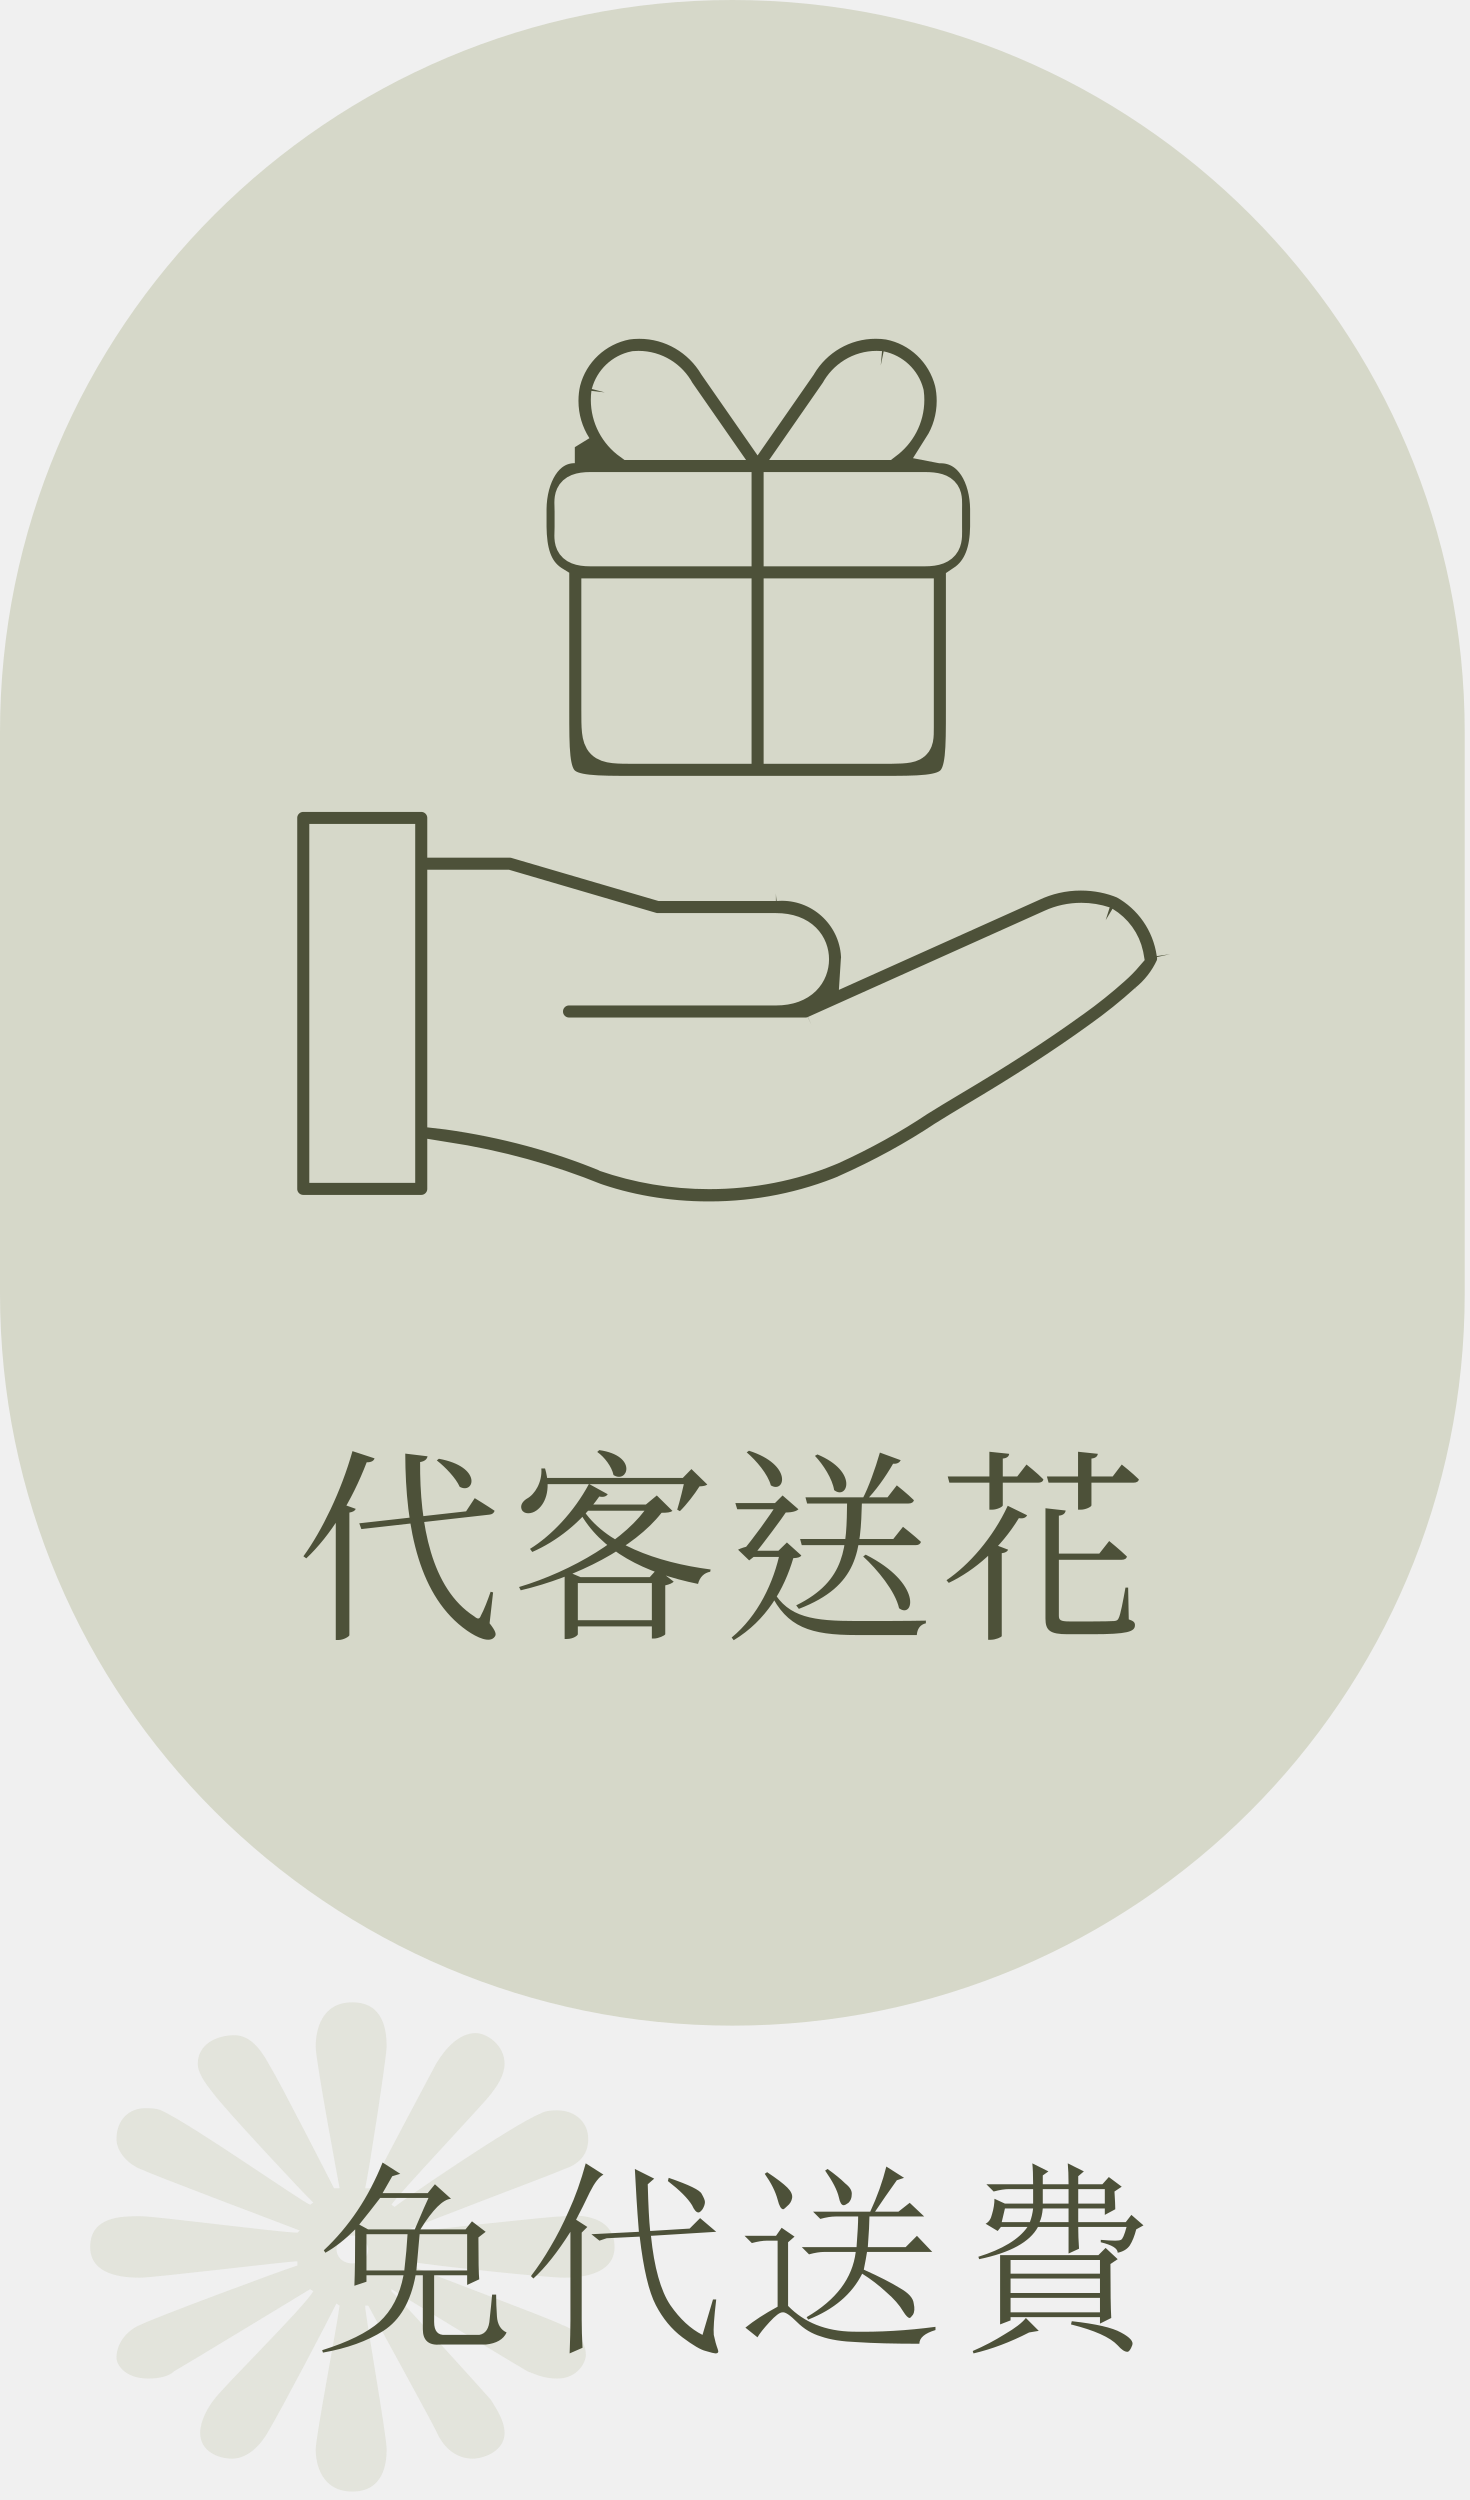
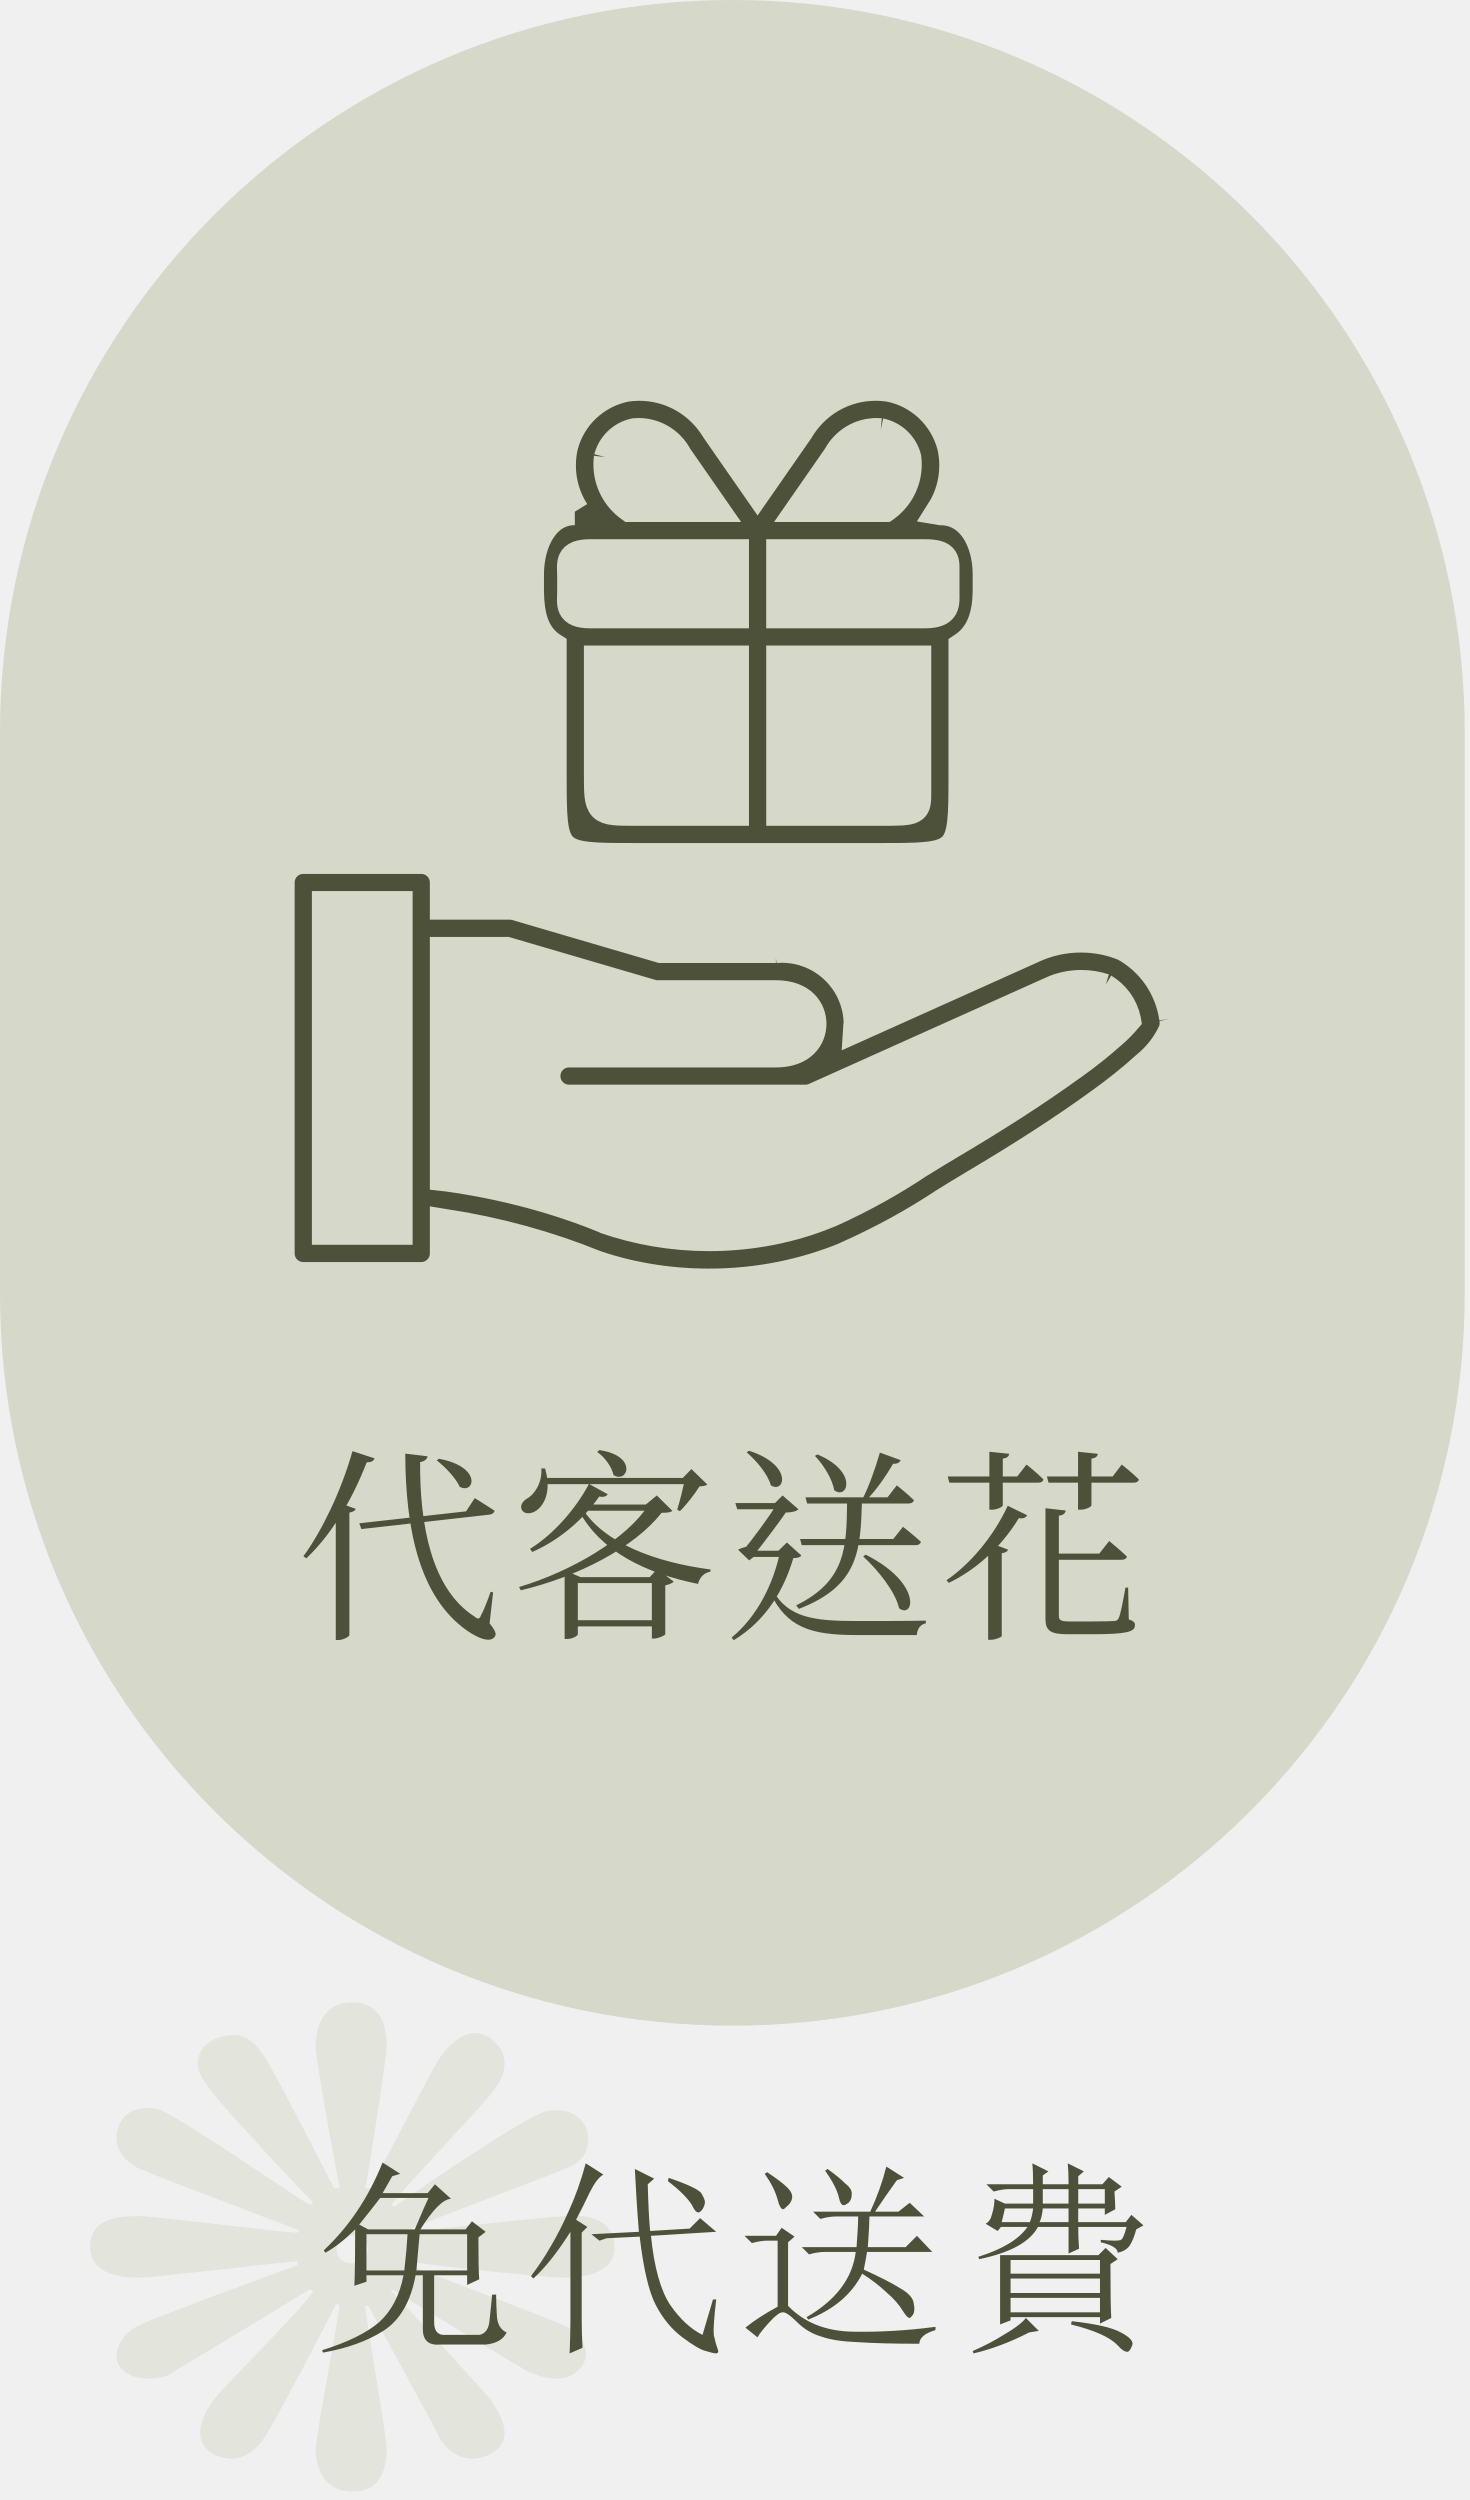
<svg xmlns="http://www.w3.org/2000/svg" width="114" height="194" viewBox="0 0 114 194" fill="none">
  <path fill-rule="evenodd" clip-rule="evenodd" d="M31.425 175.64C32.229 176.028 42.989 180.024 43.607 180.413C44.658 180.746 45.462 181.689 45.462 182.745C45.462 183.299 44.843 184.576 43.235 184.576C42.184 184.576 41.566 184.242 40.948 184.021C40.33 183.687 30.374 177.638 30.374 177.638V177.805C30.992 178.36 37.485 185.519 38.103 186.241C38.535 186.962 39.154 187.851 39.154 188.794C39.154 190.237 37.485 190.792 36.681 190.792C35.505 190.792 34.454 190.07 33.837 188.627C33.465 187.851 28.952 179.637 28.579 178.915H28.333C28.333 179.636 30.002 188.96 30.002 190.07C30.002 191.18 29.756 193.345 27.344 193.345C24.931 193.345 24.499 191.18 24.499 190.07C24.499 189.128 26.107 180.746 26.354 178.915L26.107 178.748C25.489 180.024 21.84 186.962 20.85 188.626C20.046 190.07 18.996 190.792 18.006 190.792C16.956 190.792 15.534 190.236 15.534 188.793C15.534 187.85 16.152 186.795 16.584 186.24C17.388 185.13 23.511 179.137 24.313 177.805L24.067 177.637C24.067 177.637 14.111 183.686 13.493 184.02C13.121 184.408 12.317 184.575 11.514 184.575C9.658 184.575 9.04 183.466 9.04 182.965C9.04 181.689 10.03 180.745 10.894 180.412C11.514 180.024 22.272 176.027 23.076 175.806V175.472C22.458 175.472 11.884 176.749 10.894 176.749C9.473 176.75 7 176.529 7 174.364C7 171.977 9.473 171.977 10.895 171.977C12.071 171.977 21.84 173.254 23.077 173.254L23.263 173.086C22.273 172.698 12.071 168.869 10.895 168.314C10.03 167.98 9.04 167.038 9.04 165.982C9.04 164.484 10.031 163.596 11.267 163.596C11.699 163.596 12.071 163.596 12.503 163.762C14.915 164.873 23.511 170.922 24.067 171.089L24.313 170.921C23.695 170.367 17.388 163.596 16.584 162.486C16.338 162.152 15.348 161.043 15.348 160.155C15.348 158.656 16.77 157.934 18.192 157.934C19.182 157.934 20.046 158.656 20.85 160.155C21.654 161.432 25.921 169.811 25.921 169.811H26.354C26.354 169.811 24.499 159.933 24.499 158.823C24.499 157.547 24.931 155.382 27.344 155.382C29.756 155.382 30.002 157.547 30.002 158.823C30.002 159.599 28.579 168.869 28.333 169.812H28.766C29.57 168.148 33.465 160.876 33.837 160.156C34.641 158.823 35.691 157.768 36.928 157.768C37.731 157.768 39.154 158.657 39.154 160.156C39.154 161.043 38.536 161.932 38.104 162.486C37.732 163.042 30.806 170.367 30.374 171.089L30.62 171.255C30.992 170.922 39.773 164.873 41.998 163.984C42.37 163.763 42.989 163.763 43.235 163.763C44.657 163.763 45.647 164.706 45.647 165.983C45.647 167.259 44.843 167.981 43.793 168.315C42.989 168.703 32.228 172.699 31.611 173.087L31.796 173.254C32.661 173.087 42.803 171.978 43.793 171.978C45.029 171.81 47.688 171.977 47.688 174.364C47.688 176.529 45.029 176.749 43.793 176.749C42.37 176.749 33.465 175.807 31.611 175.473L31.425 175.64ZM28.58 174.53C28.58 174.196 28.148 173.475 27.344 173.475C26.54 173.475 26.107 174.196 26.107 174.53C26.107 175.085 26.54 175.64 27.344 175.64C28.148 175.64 28.58 175.085 28.58 174.53Z" fill="#D6D8C9" fill-opacity="0.5" />
  <path d="M37.125 173.625C37.125 175.417 37.146 176.5 37.188 176.875L36.25 177.312V176.562H33.688V180.188C33.688 180.896 33.979 181.229 34.562 181.188H37.188C37.688 181.104 37.958 180.688 38 179.938C38.083 179.188 38.146 178.562 38.188 178.062H38.5C38.5 178.562 38.521 179.125 38.562 179.75C38.604 180.375 38.854 180.792 39.312 181C39.062 181.542 38.521 181.854 37.688 181.938H34.188C33.271 182.021 32.812 181.625 32.812 180.75V176.562H32.25C31.875 178.604 31.042 180.042 29.75 180.875C28.5 181.667 26.938 182.229 25.062 182.562L25 182.375C27 181.75 28.479 181.021 29.438 180.188C30.396 179.312 31.021 178.104 31.312 176.562H28.438V177.062L27.5 177.375C27.542 176.333 27.562 174.875 27.562 173C26.771 173.792 26 174.396 25.25 174.812L25.125 174.625C27.083 172.792 28.604 170.521 29.688 167.812L31.062 168.688L30.438 168.875C30.229 169.25 29.979 169.688 29.688 170.188H33.188L33.75 169.5L35 170.625C34.375 170.667 33.583 171.458 32.625 173H36.125L36.625 172.375L37.688 173.188L37.125 173.625ZM29.5 170.562C28.958 171.271 28.417 171.958 27.875 172.625L28.562 173H32.188C32.771 171.625 33.125 170.812 33.25 170.562H29.5ZM28.438 173.375V176.188H31.375C31.5 175.104 31.583 174.167 31.625 173.375H28.438ZM32.562 173.375C32.479 174.375 32.396 175.312 32.312 176.188H36.25V173.375H32.562ZM54.515 181.188L55.328 178.438H55.578C55.411 179.854 55.348 180.771 55.39 181.188C55.473 181.604 55.578 181.979 55.703 182.312C55.786 182.521 55.723 182.625 55.515 182.625C55.432 182.625 55.182 182.562 54.765 182.438C54.39 182.354 53.786 182 52.953 181.375C52.119 180.75 51.432 179.917 50.89 178.875C50.348 177.833 49.932 176.062 49.64 173.562L47.078 173.688L46.515 173.875L45.89 173.375L49.578 173.188C49.494 172.146 49.432 171.271 49.39 170.562C49.348 169.854 49.307 169.104 49.265 168.312L50.765 169.062L50.265 169.5C50.307 171.125 50.369 172.333 50.453 173.125L53.515 172.938L54.328 172.125L55.578 173.188L50.515 173.5C50.765 175.958 51.265 177.75 52.015 178.875C52.765 179.958 53.598 180.729 54.515 181.188ZM51.828 169.25L51.89 169C53.473 169.542 54.328 169.958 54.453 170.25C54.619 170.542 54.703 170.75 54.703 170.875C54.703 171.042 54.64 171.229 54.515 171.438C54.39 171.604 54.286 171.688 54.203 171.688C54.036 171.688 53.869 171.5 53.703 171.125C53.369 170.583 52.744 169.958 51.828 169.25ZM45.14 173.25V180C45.14 180.667 45.161 181.396 45.203 182.188L44.203 182.625C44.244 181.583 44.265 180.729 44.265 180.062V173.188C43.265 174.771 42.307 175.979 41.39 176.812L41.203 176.625C41.744 175.917 42.244 175.167 42.703 174.375C43.203 173.542 43.682 172.604 44.14 171.562C44.64 170.479 45.078 169.25 45.453 167.875L46.828 168.75C46.494 168.917 46.14 169.375 45.765 170.125C45.39 170.917 45.036 171.625 44.703 172.25L45.578 172.812L45.14 173.25ZM64.03 168.438L64.218 168.312C64.801 168.729 65.259 169.104 65.593 169.438C65.968 169.729 66.134 170.021 66.093 170.312C66.093 170.562 66.009 170.771 65.843 170.938C65.676 171.062 65.551 171.125 65.468 171.125C65.301 171.125 65.176 170.917 65.093 170.5C64.968 169.958 64.613 169.271 64.03 168.438ZM68.78 168.125L70.155 169L69.593 169.188C68.968 170.062 68.405 170.875 67.905 171.625H69.718L70.593 170.938L71.718 172H67.468C67.468 172.458 67.426 173.25 67.343 174.375H70.28L71.155 173.5L72.343 174.75H67.28C67.238 175.042 67.155 175.5 67.03 176.125C68.238 176.667 69.176 177.146 69.843 177.562C70.509 177.938 70.863 178.333 70.905 178.75C70.988 179.125 70.968 179.417 70.843 179.625C70.718 179.792 70.634 179.875 70.593 179.875C70.468 179.875 70.301 179.708 70.093 179.375C69.801 178.875 69.363 178.375 68.78 177.875C68.197 177.333 67.572 176.854 66.905 176.438C66.113 178.021 64.718 179.208 62.718 180L62.593 179.812C64.884 178.479 66.155 176.792 66.405 174.75H63.968C63.634 174.75 63.238 174.812 62.78 174.938L62.218 174.375H66.468C66.551 173.292 66.593 172.5 66.593 172H64.843C64.509 172 64.113 172.062 63.655 172.188L63.093 171.625H67.53C68.072 170.458 68.488 169.292 68.78 168.125ZM61.155 178.938C62.405 180.229 64.072 180.896 66.155 180.938C68.238 180.979 70.384 180.854 72.593 180.562V180.812C71.759 181.062 71.343 181.417 71.343 181.875C69.343 181.875 67.738 181.833 66.53 181.75C65.363 181.708 64.426 181.562 63.718 181.312C63.009 181.104 62.384 180.729 61.843 180.188C61.301 179.646 60.926 179.396 60.718 179.438C60.509 179.438 60.176 179.688 59.718 180.188C59.259 180.688 58.947 181.083 58.78 181.375L57.843 180.625C58.509 180.083 59.343 179.542 60.343 179V173.875H59.53C59.197 173.875 58.801 173.938 58.343 174.062L57.78 173.5H60.218L60.655 172.875L61.655 173.562L61.155 174V178.938ZM59.343 168.688L59.53 168.562C60.28 169.062 60.801 169.458 61.093 169.75C61.384 170.042 61.509 170.312 61.468 170.562C61.426 170.812 61.301 171.021 61.093 171.188C60.926 171.354 60.822 171.438 60.78 171.438C60.613 171.438 60.468 171.188 60.343 170.688C60.176 170.062 59.843 169.396 59.343 168.688ZM80.92 169.875V171H82.92V169.875H80.92ZM83.67 169.875V171H85.733V169.875H83.67ZM80.92 171.375C80.878 171.833 80.795 172.188 80.67 172.438H82.92V171.375H80.92ZM77.983 171.375L77.733 172.438H79.92C80.045 172.104 80.128 171.75 80.17 171.375H77.983ZM84.108 168.5L83.67 168.875V169.5H85.545L86.045 168.938L87.045 169.688L86.483 170.062C86.524 170.729 86.545 171.188 86.545 171.438L85.733 171.875V171.375H83.67V172.438H87.358L87.795 171.875L88.733 172.688L88.17 173C88.045 173.5 87.878 173.917 87.67 174.25C87.462 174.542 87.149 174.729 86.733 174.812C86.733 174.479 86.295 174.208 85.42 174V173.812C85.878 173.854 86.253 173.875 86.545 173.875C86.753 173.875 86.899 173.854 86.983 173.812C87.108 173.771 87.253 173.438 87.42 172.812H83.67C83.67 173.354 83.691 173.917 83.733 174.5L82.92 174.875V172.812H80.545C79.92 173.979 78.399 174.812 75.983 175.312L75.92 175.125C77.795 174.542 79.066 173.771 79.733 172.812H77.67L77.42 173.125L76.483 172.562C76.733 172.438 76.899 172.188 76.983 171.812C77.108 171.396 77.17 171 77.17 170.625L77.983 171H80.17V169.875H78.295C77.962 169.875 77.566 169.938 77.108 170.062L76.545 169.5H80.17C80.17 168.792 80.149 168.25 80.108 167.875L81.358 168.5L80.92 168.812V169.5H82.92C82.92 168.833 82.899 168.292 82.858 167.875L84.108 168.5ZM77.608 175H85.233L85.795 174.438L86.733 175.312L86.17 175.688C86.17 177.771 86.191 179.167 86.233 179.875L85.358 180.312V179.812H78.42V180.062L77.608 180.375V175ZM85.358 176.438V175.375H78.42V176.438H85.358ZM85.358 177.938V176.812H78.42V177.938H85.358ZM85.358 179.438V178.312H78.42V179.438H85.358ZM80.608 180.875L79.858 181C78.399 181.75 76.962 182.292 75.545 182.625L75.483 182.438C76.358 182.062 77.191 181.625 77.983 181.125C78.774 180.667 79.316 180.25 79.608 179.875L80.608 180.875ZM83.17 180.125C85.045 180.333 86.316 180.625 86.983 181C87.691 181.375 87.983 181.708 87.858 182C87.733 182.333 87.608 182.5 87.483 182.5C87.274 182.5 87.024 182.333 86.733 182C86.149 181.375 84.941 180.833 83.108 180.375L83.17 180.125Z" fill="#4D5139" />
  <rect width="113.662" height="157.191" rx="56.831" fill="#D6D8C9" />
-   <mask id="path-4-inside-1_489_9720" fill="white">
-     <path d="M87.232 68.467C86.24 68.05 85.087 67.807 83.876 67.807C82.517 67.807 81.229 68.113 80.077 68.66L80.131 68.637L66.507 74.756C66.513 74.646 66.569 74.55 66.569 74.44C66.535 71.208 63.907 68.601 60.669 68.601C60.508 68.601 60.347 68.608 60.189 68.62L60.21 68.619H51.29L40.068 65.331C39.922 65.284 39.754 65.257 39.579 65.257H34.456V63.473C34.456 62.496 33.665 61.705 32.688 61.705H23.533C22.557 61.705 21.765 62.496 21.765 63.473V92.256C21.765 93.233 22.557 94.024 23.533 94.025H32.688C33.665 94.024 34.456 93.233 34.456 92.256V89.888C38.742 90.557 42.58 91.636 46.215 93.11L45.863 92.984C48.576 93.964 51.706 94.531 54.969 94.531H55.018H55.016H55.057C58.838 94.531 62.444 93.778 65.732 92.414L65.547 92.482C68.478 91.179 70.966 89.802 73.32 88.24L73.127 88.361C73.924 87.868 74.716 87.375 75.517 86.901C79.367 84.621 82.462 82.618 85.252 80.601C86.616 79.631 87.807 78.671 88.938 77.647L88.904 77.677C89.783 76.965 90.485 76.07 90.957 75.047L90.976 75.001C91.048 74.816 91.09 74.6 91.09 74.375C91.09 74.241 91.076 74.111 91.048 73.986L91.05 73.998C90.706 71.601 89.27 69.599 87.27 68.487L87.232 68.467ZM30.92 90.488H25.302V65.239H30.92V90.488ZM86.417 75.163C85.445 76.034 84.388 76.881 83.286 77.666L83.175 77.742C80.481 79.689 77.474 81.633 73.712 83.862C72.892 84.345 72.082 84.847 71.266 85.349C69.253 86.7 66.936 87.99 64.513 89.088L64.207 89.213C61.49 90.329 58.336 90.977 55.031 90.977C52.194 90.977 49.468 90.5 46.93 89.621L47.104 89.673C43.439 88.145 39.174 86.973 34.731 86.357L34.456 86.325V68.794H39.317L50.539 72.082C50.686 72.129 50.854 72.156 51.028 72.156H60.21C62.291 72.156 63.033 73.385 63.033 74.44C63.033 75.494 62.291 76.724 60.21 76.724H44.157C43.18 76.724 42.389 77.515 42.389 78.492C42.389 79.469 43.18 80.26 44.157 80.26H62.513C62.772 80.26 63.017 80.203 63.237 80.099L63.226 80.104L81.605 71.852C82.284 71.54 83.078 71.358 83.914 71.358C84.539 71.358 85.14 71.46 85.702 71.647L85.662 71.635C86.564 72.177 87.213 73.06 87.435 74.102L87.439 74.126C87.118 74.5 86.784 74.839 86.428 75.153L86.417 75.163ZM42.874 45.169V55.025C42.874 61.509 42.855 61.509 49.358 61.509H68.218C74.702 61.509 74.702 61.509 74.702 55.026V45.169C76.111 44.236 76.555 42.664 76.58 40.879V39.499C76.555 37.035 75.371 34.668 73.006 34.648L72.97 34.641C73.609 33.638 73.988 32.416 73.988 31.106C73.988 30.59 73.929 30.087 73.818 29.605L73.827 29.649C73.224 27.303 71.341 25.519 68.984 25.067L68.945 25.061C68.649 25.015 68.307 24.989 67.96 24.989C65.455 24.989 63.265 26.332 62.069 28.338L62.052 28.369L58.789 33.064L55.526 28.369C54.308 26.333 52.114 24.991 49.607 24.991C49.263 24.991 48.924 25.016 48.593 25.065L48.63 25.061C46.236 25.52 44.355 27.304 43.761 29.606L43.751 29.649C43.648 30.088 43.589 30.592 43.589 31.11C43.589 32.419 43.968 33.639 44.622 34.668L44.606 34.641C42.321 34.641 41.137 37.038 41.112 39.499V40.879C41.137 42.668 41.465 44.236 42.855 45.157L42.874 45.169ZM46.411 55.025V46.183H57.021V57.972H49.358C46.411 57.972 46.411 57.972 46.411 55.025ZM71.165 56.428C71.165 57.972 71.165 57.972 68.218 57.972H60.558V46.183H71.165V56.428ZM73.356 39.499V40.879C73.355 41.855 73.523 42.647 71.755 42.647H60.557V37.931H71.755C73.523 37.931 73.355 38.523 73.356 39.499ZM64.953 30.386C65.547 29.273 66.701 28.528 68.029 28.528C68.128 28.528 68.226 28.532 68.323 28.54L68.31 28.539C69.332 28.749 70.132 29.513 70.392 30.496L70.396 30.515C70.417 30.67 70.428 30.849 70.428 31.031C70.428 32.413 69.75 33.636 68.707 34.386L68.695 34.395H62.17L64.953 30.386ZM47.18 30.515C47.444 29.513 48.244 28.75 49.246 28.542L49.264 28.54C49.347 28.532 49.445 28.528 49.543 28.528C50.871 28.528 52.026 29.273 52.612 30.367L52.621 30.386L55.407 34.395H48.881C47.826 33.636 47.148 32.412 47.148 31.03C47.148 30.848 47.16 30.669 47.182 30.494L47.18 30.515ZM44.336 39.697C44.338 38.721 44.053 37.931 45.821 37.931H57.021V42.647H45.822C44.053 42.647 44.338 41.854 44.336 40.879V39.697Z" />
+   <mask id="path-4-inside-1_741_7103" fill="white">
+     <path d="M87.232 73.478C86.24 73.06 85.087 72.818 83.876 72.818C82.517 72.818 81.229 73.124 80.077 73.671L80.131 73.648L66.507 79.767C66.513 79.657 66.569 79.561 66.569 79.451C66.535 76.218 63.907 73.612 60.669 73.612C60.508 73.612 60.347 73.618 60.189 73.631L60.21 73.63H51.29L40.068 70.342C39.922 70.295 39.754 70.268 39.579 70.268H34.456V68.484C34.456 67.507 33.665 66.716 32.688 66.715H23.533C22.557 66.716 21.765 67.507 21.765 68.484V97.267C21.765 98.244 22.557 99.035 23.533 99.035H32.688C33.665 99.035 34.456 98.244 34.456 97.267V94.898C38.742 95.568 42.58 96.647 46.215 98.121L45.863 97.995C48.576 98.975 51.706 99.542 54.969 99.542H55.018H55.016H55.057C58.838 99.542 62.444 98.789 65.732 97.425L65.547 97.493C68.478 96.19 70.966 94.813 73.32 93.251L73.127 93.371C73.924 92.879 74.716 92.386 75.517 91.912C79.367 89.632 82.462 87.629 85.252 85.612C86.616 84.641 87.807 83.682 88.938 82.658L88.904 82.688C89.783 81.975 90.485 81.08 90.957 80.058L90.976 80.012C91.048 79.826 91.09 79.611 91.09 79.386C91.09 79.252 91.076 79.122 91.048 78.997L91.05 79.008C90.706 76.612 89.27 74.61 87.27 73.497L87.232 73.478ZM30.92 95.499H25.302V70.249H30.92V95.499ZM86.417 80.174C85.445 81.045 84.388 81.891 83.286 82.677L83.175 82.752C80.481 84.7 77.474 86.644 73.712 88.872C72.892 89.356 72.082 89.858 71.266 90.36C69.253 91.711 66.936 93.001 64.513 94.099L64.207 94.223C61.49 95.34 58.336 95.988 55.031 95.988C52.194 95.988 49.468 95.511 46.93 94.631L47.104 94.684C43.439 93.156 39.174 91.983 34.731 91.367L34.456 91.336V73.805H39.317L50.539 77.093C50.686 77.139 50.854 77.166 51.028 77.166H60.21C62.291 77.166 63.033 78.396 63.033 79.451C63.033 80.505 62.291 81.734 60.21 81.734H44.157C43.18 81.734 42.389 82.526 42.389 83.503C42.389 84.48 43.18 85.271 44.157 85.271H62.513C62.772 85.271 63.017 85.213 63.237 85.11L63.226 85.115L81.605 76.862C82.284 76.551 83.078 76.369 83.914 76.369C84.539 76.369 85.14 76.47 85.702 76.657L85.662 76.646C86.564 77.188 87.213 78.071 87.435 79.112L87.439 79.137C87.118 79.511 86.784 79.85 86.428 80.164L86.417 80.174ZM42.874 50.179V60.036C42.874 66.52 42.855 66.52 49.358 66.52H68.218C74.702 66.52 74.702 66.52 74.702 60.036V50.179C76.111 49.247 76.555 47.675 76.58 45.889V44.51C76.555 42.046 75.371 39.679 73.006 39.658L72.97 39.652C73.609 38.649 73.988 37.427 73.988 36.117C73.988 35.6 73.929 35.098 73.818 34.615L73.827 34.66C73.224 32.314 71.341 30.529 68.984 30.077L68.945 30.071C68.649 30.026 68.307 30 67.96 30C65.455 30 63.265 31.343 62.069 33.349L62.052 33.38L58.789 38.075L55.526 33.38C54.308 31.344 52.114 30.002 49.607 30.002C49.263 30.002 48.924 30.027 48.593 30.076L48.63 30.071C46.236 30.53 44.355 32.315 43.761 34.617L43.751 34.66C43.648 35.099 43.589 35.603 43.589 36.12C43.589 37.43 43.968 38.65 44.622 39.679L44.606 39.652C42.321 39.652 41.137 42.048 41.112 44.51V45.889C41.137 47.679 41.465 49.247 42.855 50.167L42.874 50.179ZM46.411 60.036V51.194H57.021V62.983H49.358C46.411 62.983 46.411 62.983 46.411 60.036ZM71.165 61.438C71.165 62.983 71.165 62.983 68.218 62.983H60.558V51.194H71.165V61.438ZM73.356 44.51V45.889C73.355 46.865 73.523 47.658 71.755 47.658H60.557V42.942H71.755C73.523 42.942 73.355 43.534 73.356 44.51ZM64.953 35.397C65.547 34.283 66.701 33.539 68.029 33.539C68.128 33.539 68.226 33.543 68.323 33.551L68.31 33.55C69.332 33.76 70.132 34.523 70.392 35.507L70.396 35.526C70.417 35.681 70.428 35.86 70.428 36.041C70.428 37.424 69.75 38.647 68.707 39.397L68.695 39.405H62.17L64.953 35.397ZM47.18 35.526C47.444 34.524 48.244 33.761 49.246 33.553L49.264 33.55C49.347 33.543 49.445 33.539 49.543 33.539C50.871 33.539 52.026 34.283 52.612 35.378L52.621 35.397L55.407 39.405H48.881C47.826 38.647 47.148 37.423 47.148 36.041C47.148 35.859 47.16 35.68 47.182 35.505L47.18 35.526ZM44.336 44.708C44.338 43.732 44.053 42.942 45.821 42.942H57.021V47.658H45.822C44.053 47.658 44.338 46.865 44.336 45.889V44.708Z" />
  </mask>
-   <path d="M87.232 68.467C86.24 68.05 85.087 67.807 83.876 67.807C82.517 67.807 81.229 68.113 80.077 68.66L80.131 68.637L66.507 74.756C66.513 74.646 66.569 74.55 66.569 74.44C66.535 71.208 63.907 68.601 60.669 68.601C60.508 68.601 60.347 68.608 60.189 68.62L60.21 68.619H51.29L40.068 65.331C39.922 65.284 39.754 65.257 39.579 65.257H34.456V63.473C34.456 62.496 33.665 61.705 32.688 61.705H23.533C22.557 61.705 21.765 62.496 21.765 63.473V92.256C21.765 93.233 22.557 94.024 23.533 94.025H32.688C33.665 94.024 34.456 93.233 34.456 92.256V89.888C38.742 90.557 42.58 91.636 46.215 93.11L45.863 92.984C48.576 93.964 51.706 94.531 54.969 94.531H55.018H55.016H55.057C58.838 94.531 62.444 93.778 65.732 92.414L65.547 92.482C68.478 91.179 70.966 89.802 73.32 88.24L73.127 88.361C73.924 87.868 74.716 87.375 75.517 86.901C79.367 84.621 82.462 82.618 85.252 80.601C86.616 79.631 87.807 78.671 88.938 77.647L88.904 77.677C89.783 76.965 90.485 76.07 90.957 75.047L90.976 75.001C91.048 74.816 91.09 74.6 91.09 74.375C91.09 74.241 91.076 74.111 91.048 73.986L91.05 73.998C90.706 71.601 89.27 69.599 87.27 68.487L87.232 68.467ZM30.92 90.488H25.302V65.239H30.92V90.488ZM86.417 75.163C85.445 76.034 84.388 76.881 83.286 77.666L83.175 77.742C80.481 79.689 77.474 81.633 73.712 83.862C72.892 84.345 72.082 84.847 71.266 85.349C69.253 86.7 66.936 87.99 64.513 89.088L64.207 89.213C61.49 90.329 58.336 90.977 55.031 90.977C52.194 90.977 49.468 90.5 46.93 89.621L47.104 89.673C43.439 88.145 39.174 86.973 34.731 86.357L34.456 86.325V68.794H39.317L50.539 72.082C50.686 72.129 50.854 72.156 51.028 72.156H60.21C62.291 72.156 63.033 73.385 63.033 74.44C63.033 75.494 62.291 76.724 60.21 76.724H44.157C43.18 76.724 42.389 77.515 42.389 78.492C42.389 79.469 43.18 80.26 44.157 80.26H62.513C62.772 80.26 63.017 80.203 63.237 80.099L63.226 80.104L81.605 71.852C82.284 71.54 83.078 71.358 83.914 71.358C84.539 71.358 85.14 71.46 85.702 71.647L85.662 71.635C86.564 72.177 87.213 73.06 87.435 74.102L87.439 74.126C87.118 74.5 86.784 74.839 86.428 75.153L86.417 75.163ZM42.874 45.169V55.025C42.874 61.509 42.855 61.509 49.358 61.509H68.218C74.702 61.509 74.702 61.509 74.702 55.026V45.169C76.111 44.236 76.555 42.664 76.58 40.879V39.499C76.555 37.035 75.371 34.668 73.006 34.648L72.97 34.641C73.609 33.638 73.988 32.416 73.988 31.106C73.988 30.59 73.929 30.087 73.818 29.605L73.827 29.649C73.224 27.303 71.341 25.519 68.984 25.067L68.945 25.061C68.649 25.015 68.307 24.989 67.96 24.989C65.455 24.989 63.265 26.332 62.069 28.338L62.052 28.369L58.789 33.064L55.526 28.369C54.308 26.333 52.114 24.991 49.607 24.991C49.263 24.991 48.924 25.016 48.593 25.065L48.63 25.061C46.236 25.52 44.355 27.304 43.761 29.606L43.751 29.649C43.648 30.088 43.589 30.592 43.589 31.11C43.589 32.419 43.968 33.639 44.622 34.668L44.606 34.641C42.321 34.641 41.137 37.038 41.112 39.499V40.879C41.137 42.668 41.465 44.236 42.855 45.157L42.874 45.169ZM46.411 55.025V46.183H57.021V57.972H49.358C46.411 57.972 46.411 57.972 46.411 55.025ZM71.165 56.428C71.165 57.972 71.165 57.972 68.218 57.972H60.558V46.183H71.165V56.428ZM73.356 39.499V40.879C73.355 41.855 73.523 42.647 71.755 42.647H60.557V37.931H71.755C73.523 37.931 73.355 38.523 73.356 39.499ZM64.953 30.386C65.547 29.273 66.701 28.528 68.029 28.528C68.128 28.528 68.226 28.532 68.323 28.54L68.31 28.539C69.332 28.749 70.132 29.513 70.392 30.496L70.396 30.515C70.417 30.67 70.428 30.849 70.428 31.031C70.428 32.413 69.75 33.636 68.707 34.386L68.695 34.395H62.17L64.953 30.386ZM47.18 30.515C47.444 29.513 48.244 28.75 49.246 28.542L49.264 28.54C49.347 28.532 49.445 28.528 49.543 28.528C50.871 28.528 52.026 29.273 52.612 30.367L52.621 30.386L55.407 34.395H48.881C47.826 33.636 47.148 32.412 47.148 31.03C47.148 30.848 47.16 30.669 47.182 30.494L47.18 30.515ZM44.336 39.697C44.338 38.721 44.053 37.931 45.821 37.931H57.021V42.647H45.822C44.053 42.647 44.338 41.854 44.336 40.879V39.697Z" fill="#4D5139" stroke="#D6D8C9" stroke-width="2.6" mask="url(#path-4-inside-1_489_9720)" />
+   <path d="M87.232 73.478C86.24 73.06 85.087 72.818 83.876 72.818C82.517 72.818 81.229 73.124 80.077 73.671L80.131 73.648L66.507 79.767C66.513 79.657 66.569 79.561 66.569 79.451C66.535 76.218 63.907 73.612 60.669 73.612C60.508 73.612 60.347 73.618 60.189 73.631L60.21 73.63H51.29L40.068 70.342C39.922 70.295 39.754 70.268 39.579 70.268H34.456V68.484C34.456 67.507 33.665 66.716 32.688 66.715H23.533C22.557 66.716 21.765 67.507 21.765 68.484V97.267C21.765 98.244 22.557 99.035 23.533 99.035H32.688C33.665 99.035 34.456 98.244 34.456 97.267V94.898C38.742 95.568 42.58 96.647 46.215 98.121L45.863 97.995C48.576 98.975 51.706 99.542 54.969 99.542H55.018H55.016H55.057C58.838 99.542 62.444 98.789 65.732 97.425L65.547 97.493C68.478 96.19 70.966 94.813 73.32 93.251L73.127 93.371C73.924 92.879 74.716 92.386 75.517 91.912C79.367 89.632 82.462 87.629 85.252 85.612C86.616 84.641 87.807 83.682 88.938 82.658L88.904 82.688C89.783 81.975 90.485 81.08 90.957 80.058L90.976 80.012C91.048 79.826 91.09 79.611 91.09 79.386C91.09 79.252 91.076 79.122 91.048 78.997L91.05 79.008C90.706 76.612 89.27 74.61 87.27 73.497L87.232 73.478ZM30.92 95.499H25.302V70.249H30.92V95.499ZM86.417 80.174C85.445 81.045 84.388 81.891 83.286 82.677L83.175 82.752C80.481 84.7 77.474 86.644 73.712 88.872C72.892 89.356 72.082 89.858 71.266 90.36C69.253 91.711 66.936 93.001 64.513 94.099L64.207 94.223C61.49 95.34 58.336 95.988 55.031 95.988C52.194 95.988 49.468 95.511 46.93 94.631L47.104 94.684C43.439 93.156 39.174 91.983 34.731 91.367L34.456 91.336V73.805H39.317L50.539 77.093C50.686 77.139 50.854 77.166 51.028 77.166H60.21C62.291 77.166 63.033 78.396 63.033 79.451C63.033 80.505 62.291 81.734 60.21 81.734H44.157C43.18 81.734 42.389 82.526 42.389 83.503C42.389 84.48 43.18 85.271 44.157 85.271H62.513C62.772 85.271 63.017 85.213 63.237 85.11L63.226 85.115L81.605 76.862C82.284 76.551 83.078 76.369 83.914 76.369C84.539 76.369 85.14 76.47 85.702 76.657L85.662 76.646C86.564 77.188 87.213 78.071 87.435 79.112L87.439 79.137C87.118 79.511 86.784 79.85 86.428 80.164L86.417 80.174ZM42.874 50.179V60.036C42.874 66.52 42.855 66.52 49.358 66.52H68.218C74.702 66.52 74.702 66.52 74.702 60.036V50.179C76.111 49.247 76.555 47.675 76.58 45.889V44.51C76.555 42.046 75.371 39.679 73.006 39.658L72.97 39.652C73.609 38.649 73.988 37.427 73.988 36.117C73.988 35.6 73.929 35.098 73.818 34.615L73.827 34.66C73.224 32.314 71.341 30.529 68.984 30.077L68.945 30.071C68.649 30.026 68.307 30 67.96 30C65.455 30 63.265 31.343 62.069 33.349L62.052 33.38L58.789 38.075L55.526 33.38C54.308 31.344 52.114 30.002 49.607 30.002C49.263 30.002 48.924 30.027 48.593 30.076L48.63 30.071C46.236 30.53 44.355 32.315 43.761 34.617L43.751 34.66C43.648 35.099 43.589 35.603 43.589 36.12C43.589 37.43 43.968 38.65 44.622 39.679L44.606 39.652C42.321 39.652 41.137 42.048 41.112 44.51V45.889C41.137 47.679 41.465 49.247 42.855 50.167L42.874 50.179ZM46.411 60.036V51.194H57.021V62.983H49.358C46.411 62.983 46.411 62.983 46.411 60.036ZM71.165 61.438C71.165 62.983 71.165 62.983 68.218 62.983H60.558V51.194H71.165V61.438ZM73.356 44.51V45.889C73.355 46.865 73.523 47.658 71.755 47.658H60.557V42.942H71.755C73.523 42.942 73.355 43.534 73.356 44.51ZM64.953 35.397C65.547 34.283 66.701 33.539 68.029 33.539C68.128 33.539 68.226 33.543 68.323 33.551L68.31 33.55C69.332 33.76 70.132 34.523 70.392 35.507L70.396 35.526C70.417 35.681 70.428 35.86 70.428 36.041C70.428 37.424 69.75 38.647 68.707 39.397L68.695 39.405H62.17L64.953 35.397ZM47.18 35.526C47.444 34.524 48.244 33.761 49.246 33.553L49.264 33.55C49.347 33.543 49.445 33.539 49.543 33.539C50.871 33.539 52.026 34.283 52.612 35.378L52.621 35.397L55.407 39.405H48.881C47.826 38.647 47.148 37.423 47.148 36.041C47.148 35.859 47.16 35.68 47.182 35.505L47.18 35.526ZM44.336 44.708C44.338 43.732 44.053 42.942 45.821 42.942H57.021V47.658H45.822C44.053 47.658 44.338 46.865 44.336 45.889V44.708Z" fill="#4D5139" stroke="#D6D8C9" stroke-width="2.2" mask="url(#path-4-inside-1_741_7103)" />
  <path d="M34.056 113.2L33.896 113.328C34.536 113.824 35.384 114.704 35.672 115.376C36.808 116 37.464 113.824 34.056 113.2ZM27.88 118.208L28.04 118.656L37.976 117.536C38.184 117.52 38.344 117.408 38.376 117.232C37.784 116.832 36.84 116.256 36.84 116.256L36.168 117.28L27.88 118.208ZM31.448 112.8C31.464 118.72 32.568 123.952 36.232 126.528C37.032 127.088 38.024 127.536 38.392 127.008C38.536 126.832 38.472 126.576 37.992 125.968L38.264 123.568L38.072 123.52C37.848 124.176 37.544 124.96 37.32 125.36C37.208 125.664 37.08 125.664 36.792 125.424C33.464 123.28 32.568 118.272 32.6 113.456C33 113.392 33.144 113.2 33.176 113.008L31.448 112.8ZM26.056 117.328V127.264H26.264C26.664 127.264 27.096 126.992 27.112 126.896V117.376C27.4 117.328 27.544 117.232 27.608 117.088L26.536 116.704L26.056 117.328ZM27.352 112.608C26.488 115.696 24.968 118.816 23.544 120.768L23.768 120.928C25.64 119.168 27.304 116.48 28.456 113.472C28.824 113.488 29.016 113.344 29.064 113.168L27.352 112.608ZM44.84 126.816V122.384H45.048L43.88 121.888L43.816 121.984V127.184H43.992C44.488 127.184 44.84 126.912 44.84 126.816ZM51.224 122.384H44.328V122.848H51.224V122.384ZM50.856 116.752H45.416L45.128 117.232H50.856V116.752ZM50.424 122.384H50.584V127.152H50.744C51.08 127.152 51.608 126.912 51.624 126.816V123.024C51.928 122.96 52.184 122.848 52.28 122.736L51 121.744L50.424 122.384ZM51.24 125.728H44.216V126.208H51.24V125.728ZM50.12 116.752H50.344C48.696 119.376 44.408 121.92 40.28 123.152L40.408 123.408C44.76 122.384 49.24 120.096 51.336 117.392C51.8 117.392 52.024 117.36 52.184 117.248L50.968 116.048L50.12 116.752ZM47.16 115.952L45.704 115.152C44.536 117.344 42.744 119.2 41.128 120.192L41.304 120.432C43.176 119.616 45.096 118.144 46.504 116.128C46.84 116.208 47.064 116.112 47.16 115.952ZM45.176 117.04L44.92 117.232C46.6 120.368 50.056 122.08 54.168 122.912C54.296 122.384 54.648 122.048 55.112 121.968L55.144 121.792C50.936 121.248 46.888 119.776 45.176 117.04ZM46.504 112.528L46.344 112.672C46.904 113.056 47.48 113.824 47.608 114.464C48.712 115.168 49.528 112.96 46.504 112.528ZM52.984 114.688H53.16C53.048 115.328 52.76 116.48 52.552 117.152L52.76 117.264C53.272 116.768 53.912 115.936 54.28 115.344C54.584 115.328 54.76 115.296 54.888 115.2L53.656 114L52.984 114.688ZM42.296 113.952H42.008C42.088 115.008 41.512 115.968 40.872 116.304C40.552 116.512 40.344 116.816 40.488 117.152C40.664 117.52 41.224 117.504 41.624 117.216C42.248 116.784 42.808 115.696 42.296 113.952ZM53.672 114.688H42.056V115.168H53.672V114.688ZM59.992 123.456L59.768 123.6C61.064 126.288 62.888 126.88 66.456 126.88C67.576 126.88 70.136 126.88 71.144 126.88C71.176 126.416 71.4 126.064 71.848 125.968V125.76C70.568 125.792 67.704 125.792 66.504 125.792C63.08 125.792 61.192 125.52 59.992 123.456ZM61.16 117.104L60.344 116.624C59.752 117.616 58.376 119.488 57.608 120.384L58.136 119.984C57.88 120.016 57.48 120.144 57.272 120.256L58.136 121.088L58.584 120.736H58.456C59.224 119.776 60.584 117.984 61.16 117.104ZM60.136 116.64H60.328L60.504 117.344C61.08 117.408 61.72 117.36 61.96 117.12L60.728 116.048L60.136 116.64ZM60.408 120.336H60.552C60.056 122.8 58.808 125.408 56.776 127.072L56.936 127.28C59.48 125.744 60.856 123.312 61.56 120.912C61.912 120.896 62.088 120.848 62.184 120.704L61.064 119.696L60.408 120.336ZM60.584 116.64H57.064L57.208 117.12H60.584V116.64ZM61.256 120.336H58.328L58.136 120.816H61.256V120.336ZM58.12 112.576L57.944 112.704C58.68 113.328 59.592 114.4 59.816 115.264C60.904 115.936 61.56 113.68 58.12 112.576ZM69.896 113.312L68.28 112.72C67.912 114 67.4 115.424 66.936 116.304L67.192 116.448C67.928 115.712 68.696 114.64 69.304 113.584C69.64 113.616 69.816 113.472 69.896 113.312ZM66.888 116.48H65.736C65.688 120.016 65.688 122.656 61.784 124.576L61.992 124.848C66.648 123.056 66.776 120.32 66.888 116.48ZM63.432 112.864L63.24 112.976C63.88 113.648 64.6 114.768 64.728 115.632C65.752 116.448 66.648 114.208 63.432 112.864ZM67.176 120.64L66.984 120.784C68.072 121.776 69.48 123.488 69.768 124.8C70.92 125.664 71.608 122.88 67.176 120.64ZM69.592 115.264L68.872 116.192H62.504L62.632 116.672H70.504C70.712 116.672 70.872 116.592 70.92 116.416C70.424 115.92 69.592 115.264 69.592 115.264ZM70.072 118.48L69.32 119.424H62.088L62.216 119.904H71.048C71.272 119.904 71.416 119.824 71.464 119.648C70.936 119.152 70.072 118.48 70.072 118.48ZM85.192 112.816L83.656 112.656V117.152H83.864C84.248 117.152 84.696 116.928 84.696 116.816V113.184C85.032 113.152 85.16 113.008 85.192 112.816ZM78.312 112.816L76.776 112.656V117.152H76.984C77.368 117.152 77.816 116.928 77.816 116.816V113.184C78.152 113.152 78.296 113.008 78.312 112.816ZM86.072 119.584L85.304 120.56H81.528L81.656 121.04H87.032C87.256 121.04 87.416 120.96 87.448 120.784C86.92 120.272 86.072 119.584 86.072 119.584ZM79.704 117.584L78.2 116.848C77.048 119.344 75.176 121.456 73.448 122.624L73.624 122.832C75.656 121.856 77.64 120.144 79.064 117.808C79.4 117.872 79.624 117.76 79.704 117.584ZM78.232 120.256L76.888 119.744L76.68 120.016V127.248H76.872C77.272 127.248 77.72 127.04 77.736 126.96V120.528C78.024 120.496 78.168 120.4 78.232 120.256ZM82.696 117.216L81.128 117.04V125.6C81.128 126.528 81.48 126.816 82.84 126.816H84.744C87.496 126.816 88.072 126.624 88.072 126.112C88.072 125.904 87.976 125.792 87.592 125.664L87.544 123.2H87.336C87.144 124.272 86.952 125.296 86.808 125.568C86.744 125.728 86.648 125.776 86.456 125.792C86.2 125.808 85.592 125.824 84.776 125.824H83C82.28 125.824 82.168 125.712 82.168 125.376V117.616C82.52 117.584 82.664 117.424 82.696 117.216ZM87.048 113.648L86.344 114.576H81.24L81.368 115.056H87.96C88.184 115.056 88.344 114.976 88.376 114.8C87.88 114.304 87.048 113.648 87.048 113.648ZM79.656 113.648L78.936 114.576H73.544L73.672 115.056H80.568C80.776 115.056 80.936 114.976 80.968 114.8C80.488 114.304 79.656 113.648 79.656 113.648Z" fill="#4D5139" />
</svg>
